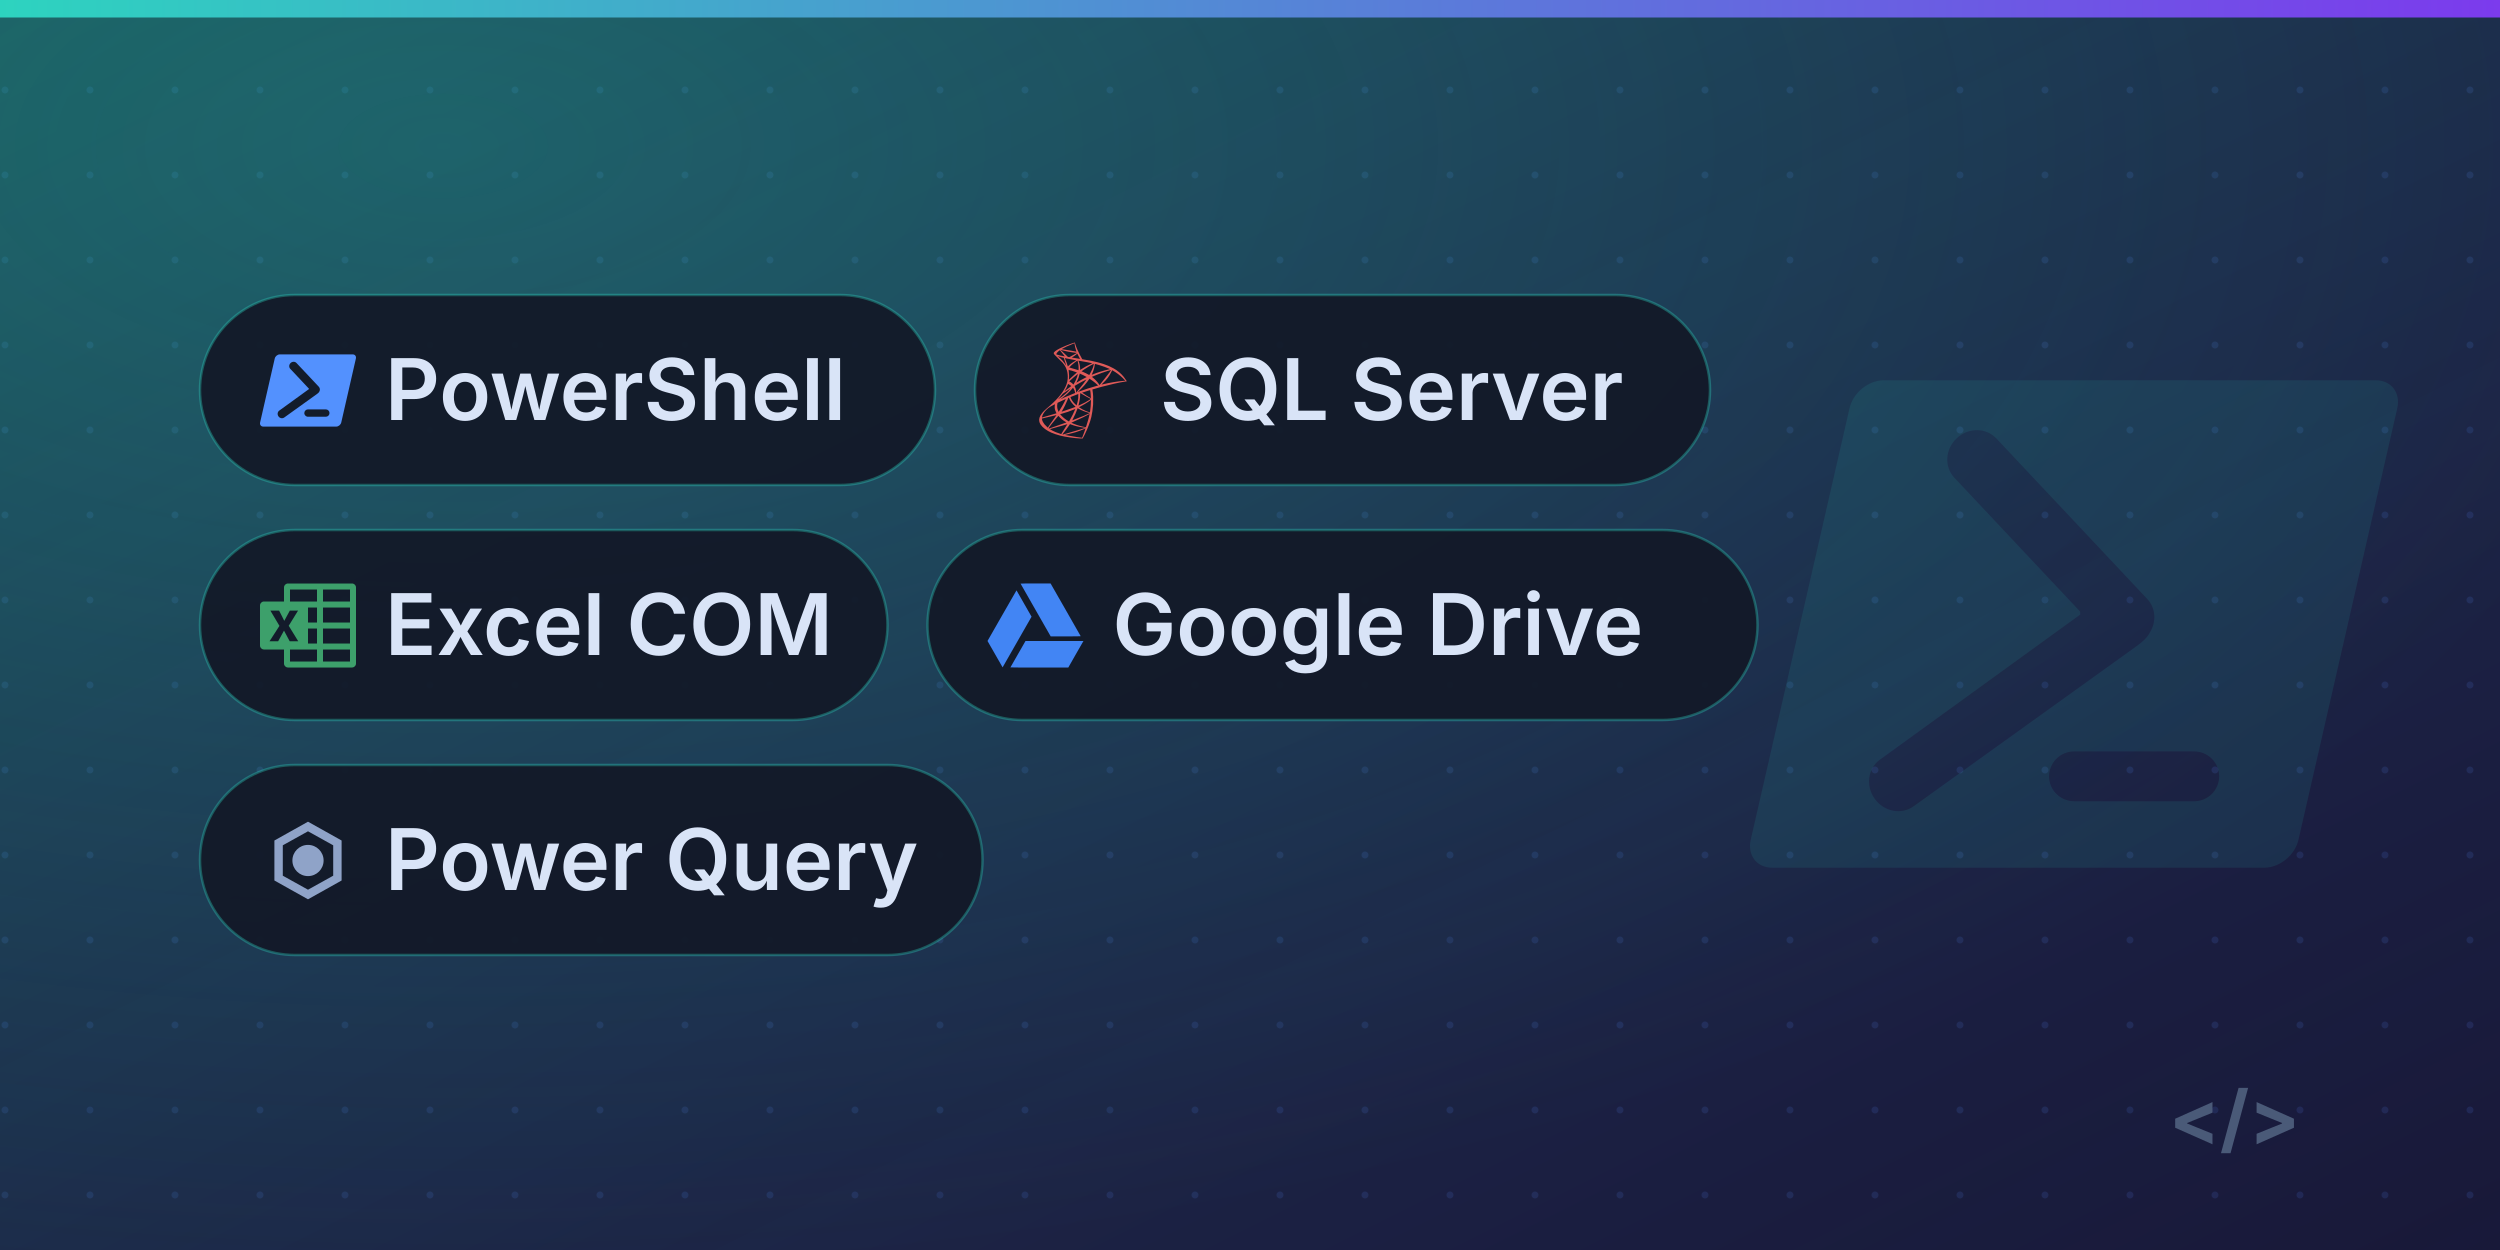
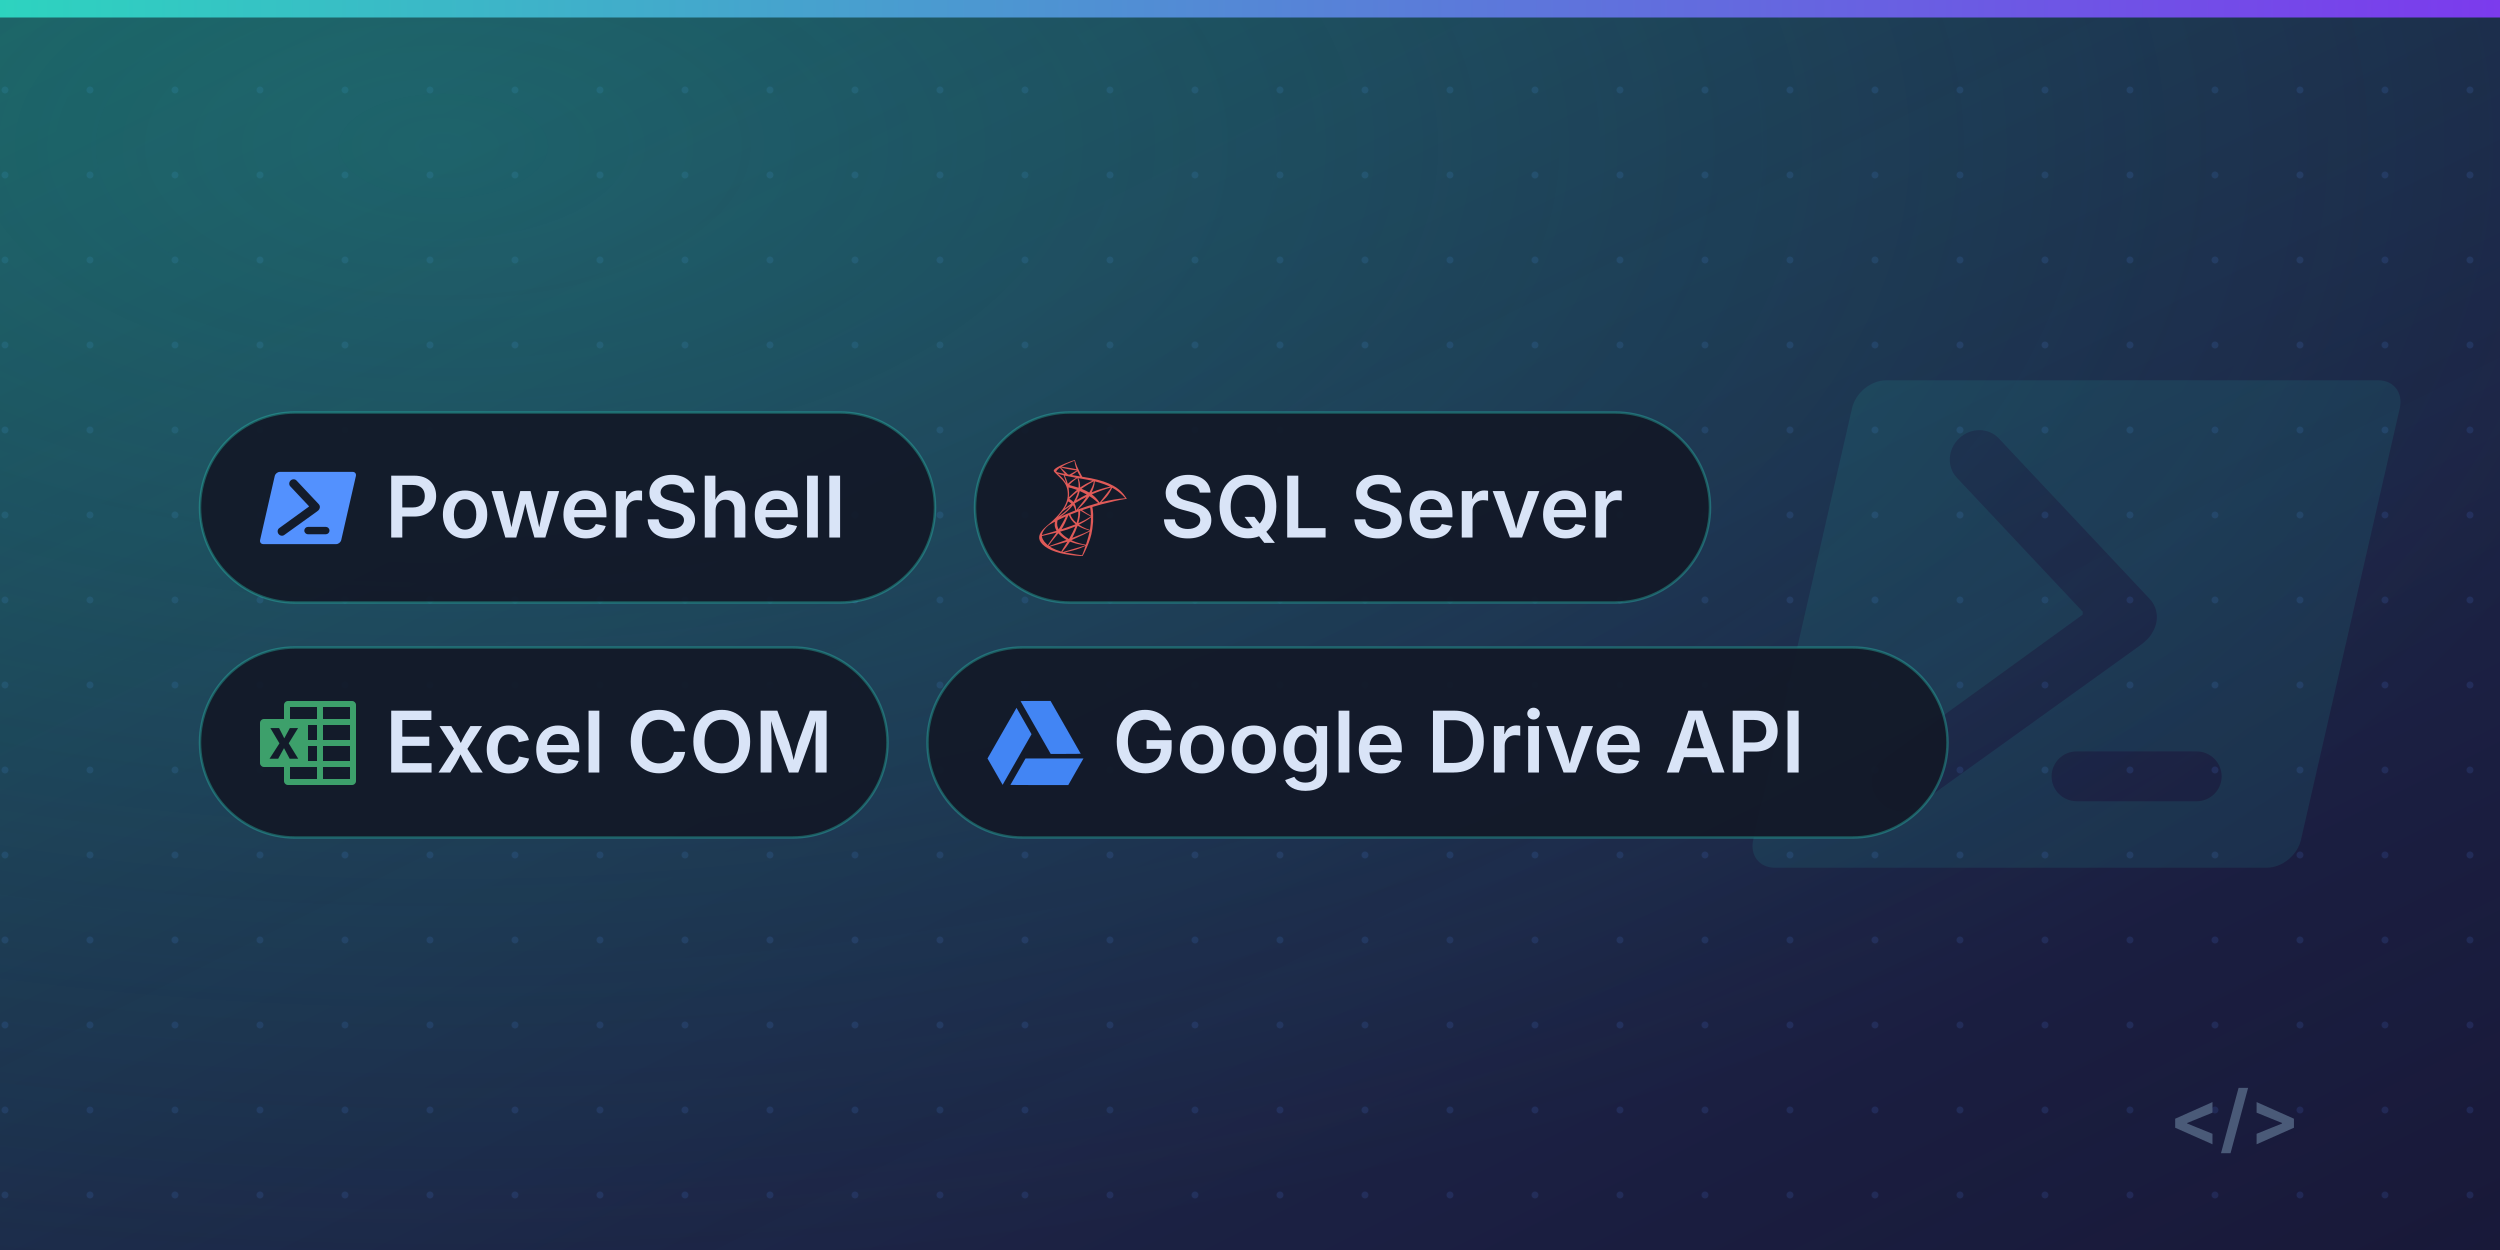
- <svg xmlns="http://www.w3.org/2000/svg" width="1000" height="500" viewBox="0 0 1000 500" role="img" aria-label="Automação de Fluxos: ETL no ERP Protheus">
+ <svg xmlns="http://www.w3.org/2000/svg" width="1000" height="500" viewBox="0 0 1000 500" role="img" aria-label="Tecnologias: PowerShell, SQL Server, Excel COM, Google Drive API">
  <defs>
-     <linearGradient id="gAutomaçãodeFluxos" x1="0" y1="0" x2="1" y2="1">
+     <linearGradient id="gPowerShell" x1="0" y1="0" x2="1" y2="1">
      <stop offset="0" stop-color="#2dd4bf" stop-opacity=".30" />
      <stop offset="1" stop-color="#7c3aed" stop-opacity=".08" />
    </linearGradient>
-     <linearGradient id="bAutomaçãodeFluxos" x1="0" y1="0" x2="1" y2="0">
+     <linearGradient id="bPowerShell" x1="0" y1="0" x2="1" y2="0">
      <stop offset="0" stop-color="#2dd4bf" />
      <stop offset="1" stop-color="#7c3aed" />
    </linearGradient>
-     <radialGradient id="hAutomaçãodeFluxos" cx=".18" cy=".12" r=".9">
+     <radialGradient id="hPowerShell" cx=".18" cy=".12" r=".9">
      <stop offset="0" stop-color="#2dd4bf" stop-opacity=".22" />
      <stop offset="1" stop-color="#2dd4bf" stop-opacity="0" />
    </radialGradient>
-     <pattern id="pAutomaçãodeFluxos" width="34" height="34" patternUnits="userSpaceOnUse">
+     <pattern id="pPowerShell" width="34" height="34" patternUnits="userSpaceOnUse">
      <circle cx="2" cy="2" r="1.4" fill="#4f8ef7" fill-opacity=".14" />
    </pattern>
  </defs>
  <rect width="1000" height="500" fill="#0f1629" />
-   <rect width="1000" height="500" fill="url(#pAutomaçãodeFluxos)" />
-   <rect width="1000" height="500" fill="url(#gAutomaçãodeFluxos)" />
-   <rect width="1000" height="500" fill="url(#hAutomaçãodeFluxos)" />
-   <rect width="1000" height="7" fill="url(#bAutomaçãodeFluxos)" />
-   <g transform="translate(700,120) scale(10.8)" fill="#2dd4bf" fill-opacity=".10">
+   <rect width="1000" height="500" fill="url(#pPowerShell)" />
+   <rect width="1000" height="500" fill="url(#gPowerShell)" />
+   <rect width="1000" height="500" fill="url(#hPowerShell)" />
+   <rect width="1000" height="7" fill="url(#bPowerShell)" />
+   <g transform="translate(701,120) scale(10.8)" fill="#2dd4bf" fill-opacity=".10">
    <path d="M23.181 2.974c.568 0 .923.463.792 1.035l-3.659 15.982c-.13.572-.697 1.035-1.265 1.035H.819c-.568 0-.923-.463-.792-1.035L3.686 4.009c.13-.572.697-1.035 1.265-1.035zm-8.375 9.346c.251-.394.227-.905-.09-1.243L9.122 5.125c-.38-.404-1.037-.407-1.466-.003-.429.402-.468 1.056-.088 1.46l4.662 4.96v.11l-7.42 5.374c-.45.327-.533.977-.187 1.453.346.476.991.597 1.44.27l8.229-5.91c.28-.196.438-.365.514-.52zm-2.796 4.399a.928.928 0 00-.934.923c0 .51.418.923.934.923h4.433a.928.928 0 00.934-.923.928.928 0 00-.934-.923z" />
  </g>
-   <rect x="80" y="118" width="294" height="76" rx="38" fill="#131928" fill-opacity=".94" stroke="#2dd4bf" stroke-opacity=".34" />
-   <g transform="translate(104,137) scale(1.6)" fill="#5391FE">
+   <rect x="80" y="165" width="294" height="76" rx="38" fill="#131928" fill-opacity=".94" stroke="#2dd4bf" stroke-opacity=".34" />
+   <g transform="translate(104,184) scale(1.6)" fill="#5391FE">
    <path d="M23.181 2.974c.568 0 .923.463.792 1.035l-3.659 15.982c-.13.572-.697 1.035-1.265 1.035H.819c-.568 0-.923-.463-.792-1.035L3.686 4.009c.13-.572.697-1.035 1.265-1.035zm-8.375 9.346c.251-.394.227-.905-.09-1.243L9.122 5.125c-.38-.404-1.037-.407-1.466-.003-.429.402-.468 1.056-.088 1.46l4.662 4.96v.11l-7.42 5.374c-.45.327-.533.977-.187 1.453.346.476.991.597 1.44.27l8.229-5.91c.28-.196.438-.365.514-.52zm-2.796 4.399a.928.928 0 00-.934.923c0 .51.418.923.934.923h4.433a.928.928 0 00.934-.923.928.928 0 00-.934-.923z" />
  </g>
-   <text x="154" y="168" font-family="Inter,-apple-system,BlinkMacSystemFont,'Segoe UI',Roboto,Helvetica,Arial,sans-serif" font-size="34" font-weight="600" fill="#d9e4f7" textLength="190" lengthAdjust="spacingAndGlyphs">PowerShell</text>
-   <rect x="390" y="118" width="294" height="76" rx="38" fill="#131928" fill-opacity=".94" stroke="#2dd4bf" stroke-opacity=".34" />
-   <g transform="translate(414,137) scale(1.6)" fill="#E05A58">
+   <text x="154" y="215" font-family="Inter,-apple-system,BlinkMacSystemFont,'Segoe UI',Roboto,Helvetica,Arial,sans-serif" font-size="34" font-weight="600" fill="#d9e4f7" textLength="190" lengthAdjust="spacingAndGlyphs">PowerShell</text>
+   <rect x="390" y="165" width="294" height="76" rx="38" fill="#131928" fill-opacity=".94" stroke="#2dd4bf" stroke-opacity=".34" />
+   <g transform="translate(414,184) scale(1.6)" fill="#E05A58">
    <path d="M4.724 2.505s-.08.127-.004.315c.046.116.186.256.34.404 0 0 1.615 1.576 1.813 1.804.895 1.033 1.284 2.05 1.32 3.453.022.9-.151 1.692-.573 2.613-.756 1.649-2.35 3.468-4.81 5.49l.36-.12c.233-.173.548-.359 1.292-.766 1.713-.936 3.636-1.798 5.999-2.686 3.399-1.277 8.99-2.776 12.172-3.263l.331-.051-.05-.08c-.292-.452-.49-.731-.73-1.027-.697-.863-1.542-1.567-2.577-2.146-1.422-.797-3.267-1.416-5.6-1.88a67.93 67.93 0 00-2.191-.375 209.29 209.29 0 01-3.924-.64c-.425-.075-1.06-.181-1.481-.272a9.404 9.404 0 01-.961-.258c-.268-.105-.645-.207-.726-.515zm.936.909c.003-.002.063.017.137.042.136.046.316.1.526.159.146.04.307.084.479.127.218.056.399.104.401.107.024.027.391 1.198.516 1.647.048.172.084.315.081.318a.789.789 0 01-.09-.14c-.424-.746-1.097-1.505-1.874-2.116a3.104 3.104 0 01-.176-.144zm1.79.494c.018-.001.099.012.195.034.619.136 1.725.35 2.435.47.119.02.216.04.216.047a.348.348 0 01-.098.062c-.119.06-.602.349-.763.457-.403.27-.766.559-1.03.821a5.4 5.4 0 01-.197.192c-.003 0-.022-.062-.041-.137a12.09 12.09 0 00-.65-1.779 1.801 1.801 0 01-.071-.165c0-.001 0-.002.004-.002zm3.147.598c.02.007.06.13.129.404a6.05 6.05 0 01.153 1.977l-.012.038-.187-.06c-.388-.124-1.02-.31-1.562-.46a6.625 6.625 0 01-.56-.17c0-.022.449-.471.642-.642.369-.326 1.362-1.098 1.397-1.087zm.25.036c.011-.01 1.504.248 2.182.378.506.097 1.237.25 1.281.269.022.008-.054.05-.297.16-.96.432-1.672.82-2.38 1.293-.186.124-.341.226-.344.226-.004 0-.006-.104-.006-.23 0-.69-.139-1.387-.391-1.976a.688.688 0 01-.045-.12zm3.86.764c.011.011-.038.306-.08.48-.132.54-.482 1.344-.914 2.099a2.26 2.26 0 01-.152.246 1.499 1.499 0 01-.219-.115c-.422-.247-.9-.48-1.425-.697a4.588 4.588 0 01-.278-.12c-.024-.022 1.143-.795 1.762-1.166.495-.297 1.292-.741 1.306-.727zm.276.043c.033 0 .695.18 1.037.283.853.255 1.837.614 2.475.904l.265.12-.187.043c-1.561.36-2.9.773-4.188 1.296-.107.044-.2.08-.207.08a.911.911 0 01.075-.185c.388-.823.638-1.687.703-2.42.006-.067.018-.121.027-.121zm-6.58 1.512c.01-.01.514.108.789.185.413.116 1.292.41 1.292.433 0 .004-.097.089-.215.188-.475.397-.934.813-1.483 1.343a5.27 5.27 0 01-.308.285c-.007 0-.01-.023-.006-.05.083-.611.065-1.395-.05-2.193a1.29 1.29 0 01-.02-.19zm10.61.01c.007.008-.234.385-.384.6-.22.314-.537.726-1.261 1.637l-.954 1.202a9.418 9.418 0 01-.269.333c-.003 0-.05-.066-.103-.146a7.584 7.584 0 00-1.47-1.625 9.59 9.59 0 00-.27-.218.427.427 0 01-.074-.063c0-.01.617-.274 1.088-.466a37.02 37.02 0 012.778-.99c.442-.135.912-.27.919-.264zm.278.073a.93.93 0 01.207.1 12.274 12.274 0 012.428 1.824c.194.19.667.683.66.687l-.363.029c-1.53.115-3.486.44-5.37.893-.128.03-.238.056-.246.056-.007 0 .133-.14.311-.312 1.107-1.063 1.611-1.734 2.205-2.934.088-.178.163-.333.166-.342h.002zm-8.088.83c.051.01.523.23.879.408.325.163.818.426.843.449.003.003-.17.093-.386.201-.683.342-1.268.664-1.878 1.037-.175.107-.32.194-.325.194-.015 0-.01-.013.088-.191a7.702 7.702 0 00.738-2.002c.014-.062.03-.1.041-.097zm-.475.084c.01.01-.112.46-.19.7a9.092 9.092 0 01-.835 1.808l-.09.147-.203-.197a2.671 2.671 0 00-.676-.5 1.009 1.009 0 01-.176-.102c0-.03.62-.593 1.098-.998.343-.29 1.064-.867 1.072-.858zm2.888 1.188l.177.115c.407.264.888.619 1.255.924.206.172.605.53.687.616l.044.047-.294.082a53.8 53.8 0 00-4.45 1.424c-.167.061-.31.112-.32.112-.021 0-.042.019.333-.326.96-.883 1.807-1.856 2.44-2.802zm-.759.19c.009.009-.492.71-.789 1.106-.356.473-.99 1.265-1.426 1.78a8.769 8.769 0 01-.346.397c-.01.003-.015-.05-.016-.133 0-.44-.112-.91-.308-1.308-.083-.168-.097-.208-.08-.224.068-.062 1.127-.666 1.794-1.023.459-.246 1.163-.604 1.171-.595zm-4.59 1.125a3.988 3.988 0 01.812.518c.008.005-.087.083-.21.172-.345.249-.87.644-1.173.886-.32.255-.331.263-.295.207.24-.367.36-.574.486-.84.113-.236.224-.516.304-.76a.675.675 0 01.077-.183zm1.223.96c.017-.003.04.028.139.175.207.31.366.722.407 1.058l.008.073-.497.192c-.89.346-1.711.687-2.266.94-.155.072-.428.202-.607.292-.179.09-.325.16-.325.156 0-.004.112-.089.25-.188 1.087-.79 2.025-1.654 2.732-2.519.075-.092.144-.172.153-.178a.016.016 0 01.006-.002zm-.564.14c.015.014-.401.484-.681.77-.7.715-1.396 1.275-2.256 1.821-.108.069-.206.13-.22.138-.023.014.008-.022.386-.434.238-.259.42-.474.628-.743.136-.177.162-.202.362-.346.537-.388 1.767-1.221 1.781-1.207zM9.925 0c-.08-.01-1.371.455-2.2.791-1.123.457-1.996.894-2.534 1.272-.2.14-.452.393-.488.49a.356.356 0 00-.021.123l.488.46 1.158.37L9.087 4l3.153.542.032-.27-.028-.005-.415-.066-.085-.148a27.702 27.702 0 01-1.177-2.325 12.264 12.264 0 01-.53-1.465C9.969.02 9.962.005 9.925 0zm-.061.186h.005c.003.003.017.105.032.225.062.508.176 1 .354 1.53.134.4.136.377-.024.332-.37-.103-2.032-.388-3.234-.555a8.796 8.796 0 01-.357-.053c-.015-.015.867-.477 1.258-.66.501-.232 1.867-.8 1.966-.819zM6.362 1.814l.141.048c.772.262 2.706.632 3.775.72.12.01.222.021.225.024.003.003-.1.058-.228.122-.515.258-1.083.573-1.476.819-.115.072-.22.13-.235.129a4.868 4.868 0 01-.17-.027l-.144-.023-.365-.355c-.641-.62-1.141-1.1-1.335-1.28zm-.143.114l.511.638c.282.35.564.699.626.774.063.075.111.138.108.14-.014.011-.74-.13-1.125-.219a8.532 8.532 0 01-.803-.212l-.2-.064.001-.049c.003-.245.312-.607.836-.976zm4.352.869c.015.001.032.032.077.131.124.272.51 1.008.603 1.15.03.047.08.05-.433-.033-1.23-.198-1.629-.265-1.629-.273a.36.36 0 01.083-.054 7.13 7.13 0 001.107-.767l.175-.147c.006-.005.012-.008.017-.007zm4.309 8.408l-4.808 1.568-4.18 1.846-1.17.31c-.298.282-.613.568-.948.86-.37.321-.716.612-.98.822a7.46 7.46 0 00-.953.945c-.332.414-.592.854-.704 1.193-.2.61-.103 1.228.285 1.798.495.728 1.48 1.468 2.625 1.972.585.256 1.57.588 2.31.774 1.233.312 3.614.65 4.926.7.266.01.62.01.637-.002.028-.019.233-.405.47-.89.806-1.646 1.389-3.19 1.703-4.508.19-.799.338-1.863.434-3.125.027-.354.037-1.533.016-1.934a13.564 13.564 0 00-.183-1.706.435.435 0 01-.012-.15c.014-.01.059-.025.65-.197zm-1.1.645c.045 0 .16 1.114.191 1.82.006.151.005.247-.004.247-.028 0-.615-.345-1.032-.606a28.716 28.716 0 01-1.162-.772c-.035-.028-.031-.029.266-.131.505-.174 1.704-.558 1.742-.558zm-2.448.803c.03 0 .115.047.315.172.75.47 1.766 1.035 2.2 1.225.136.06.151.036-.16.247-.662.45-1.486.892-2.497 1.342a7.59 7.59 0 01-.331.142.989.989 0 01.043-.2c.245-.905.383-1.82.387-2.554.002-.362.002-.364.037-.373h.006zm-.504.193c.021.022.006.834-.02 1.056a9.206 9.206 0 01-.418 1.837c-.014.017-.511-.468-.676-.66a4.918 4.918 0 01-.669-.973c-.082-.162-.214-.484-.202-.493.056-.04 1.971-.78 1.985-.767zm-2.375.936c.004 0 .008.001.01.004a.881.881 0 01.056.131c.116.315.376.782.602 1.08a6.247 6.247 0 001.017 1.06c.023.02.03.016-.562.24a48.53 48.53 0 01-2.294.8c-.327.106-.604.195-.615.2-.033.011-.023-.009.073-.158.427-.666 1.073-1.97 1.435-2.892.062-.16.122-.32.133-.356.015-.052.031-.07.08-.092a.149.149 0 01.065-.017zm-.728.3c.01.009-.174.398-.356.751-.351.686-.739 1.361-1.253 2.185l-.182.288c-.018.027-.026.018-.082-.094a3.307 3.307 0 01-.28-.842 3.39 3.39 0 01.02-1.083c.047-.227.045-.222.152-.276.462-.237 1.966-.942 1.981-.929zm6.268.255v.154a20.106 20.106 0 01-.255 2.992 9.362 9.362 0 01-1.898-.782c-.354-.194-.865-.507-.85-.522.003-.004.154-.083.334-.177.714-.37 1.395-.77 1.988-1.166.222-.148.555-.389.629-.454zM4.981 15.41c.015 0 .011.028-.012.161a4.137 4.137 0 00-.041.39c-.03.532.057.924.32 1.46.074.15.132.274.129.276-.027.023-2.43.726-3.186.933l-.435.12c-.027.008-.029.002-.02-.06.083-.533.49-1.232 1.058-1.82.378-.39.68-.622 1.195-.915a30.782 30.782 0 01.992-.545zm5.669 1.015c.002-.002.091.045.197.107.777.449 1.86.87 2.783 1.081l.084.02-.115.063c-.482.268-2.071.929-3.694 1.537a68.82 68.82 0 00-.513.194.314.314 0 01-.082.027c0-.004.067-.132.149-.286.456-.852.91-1.887 1.144-2.605.023-.073.044-.135.047-.138zm-.578.19a1.39 1.39 0 01-.063.169 23.534 23.534 0 01-1.261 2.54 9.009 9.009 0 01-.252.433c-.005 0-.114-.066-.244-.145-.77-.472-1.452-1.052-1.9-1.617l-.064-.08.332-.091a23.616 23.616 0 003.19-1.103c.142-.06.26-.109.262-.106zm3.59 1.253c.001 0 .002.001.002.003 0 .08-.183.828-.336 1.37-.128.453-.236.808-.435 1.437a8.533 8.533 0 01-.168.504 15.004 15.004 0 01-3-.841 7.964 7.964 0 01-.639-.283c-.006-.007.213-.11.486-.23 1.655-.721 3.369-1.543 3.955-1.896a.432.432 0 01.135-.064zm-8.287.283c.009.009-.454.671-1.1 1.576l-.587.823c-.097.139-.245.358-.329.488l-.153.236-.162-.137c-.191-.16-.525-.501-.677-.69-.312-.389-.523-.798-.607-1.174-.038-.174-.04-.262-.003-.273a176.26 176.26 0 011.934-.455l1.3-.305c.209-.05.382-.09.384-.089zm.465.178l.117.131a6.763 6.763 0 001.706 1.394c.115.066.202.124.195.128a281.967 281.967 0 01-4.33 1.53.858.858 0 01-.072-.048l-.067-.048.105-.152c.34-.493.768-1.035 1.705-2.162zm2.9 2.073c.003-.003.165.054.362.128.473.177.844.292 1.347.418.617.155 1.51.31 2.038.354.08.006.122.016.11.024-.025.016-.56.194-.953.318a258.526 258.526 0 01-4.636 1.363c-.035.007-.157-.025-.157-.04 0-.009.087-.119.193-.246a22.027 22.027 0 001.476-1.984 56.9 56.9 0 01.22-.335zm-.642.018c.005.005-.253.418-.706 1.132-.192.301-.409.645-.483.762-.075.118-.184.298-.242.4l-.107.185-.054-.014c-.13-.035-1.049-.36-1.291-.456-.301-.12-.615-.264-.846-.389-.289-.156-.655-.388-.627-.397l1.105-.302c1.592-.434 2.473-.683 3.05-.864.109-.033.199-.059.2-.057zm4.523 1.061h.006c.015.038-.575 1.67-.79 2.188-.049.116-.066.145-.092.143a55.54 55.54 0 01-1.433-.2c-.906-.138-2.423-.403-2.806-.49l-.089-.02.543-.122c1.164-.262 1.723-.403 2.29-.577a16.544 16.544 0 002.138-.824c.113-.052.21-.093.233-.098Z" />
  </g>
-   <text x="464" y="168" font-family="Inter,-apple-system,BlinkMacSystemFont,'Segoe UI',Roboto,Helvetica,Arial,sans-serif" font-size="34" font-weight="600" fill="#d9e4f7" textLength="190" lengthAdjust="spacingAndGlyphs">SQL Server</text>
-   <rect x="80" y="212" width="275" height="76" rx="38" fill="#131928" fill-opacity=".94" stroke="#2dd4bf" stroke-opacity=".34" />
-   <g transform="translate(104,231) scale(1.6)" fill="#3DA06B">
+   <text x="464" y="215" font-family="Inter,-apple-system,BlinkMacSystemFont,'Segoe UI',Roboto,Helvetica,Arial,sans-serif" font-size="34" font-weight="600" fill="#d9e4f7" textLength="190" lengthAdjust="spacingAndGlyphs">SQL Server</text>
+   <rect x="80" y="259" width="275" height="76" rx="38" fill="#131928" fill-opacity=".94" stroke="#2dd4bf" stroke-opacity=".34" />
+   <g transform="translate(104,278) scale(1.6)" fill="#3DA06B">
    <path d="M23 1.5q.41 0 .7.3.3.29.3.7v19q0 .41-.3.7-.29.3-.7.3H7q-.41 0-.7-.3-.3-.29-.3-.7V18H1q-.41 0-.7-.3-.3-.29-.3-.7V7q0-.41.3-.7Q.58 6 1 6h5V2.5q0-.41.3-.7.29-.3.7-.3zM6 13.28l1.42 2.66h2.14l-2.38-3.87 2.34-3.8H7.46l-1.3 2.4-.05.08-.04.09-.64-1.28-.66-1.29H2.59l2.27 3.82-2.48 3.85h2.16zM14.25 21v-3H7.5v3zm0-4.5v-3.75H12v3.75zm0-5.25V7.5H12v3.75zm0-5.25V3H7.5v3zm8.25 15v-3h-6.75v3zm0-4.5v-3.75h-6.75v3.75zm0-5.25V7.5h-6.75v3.75zm0-5.25V3h-6.75v3Z" />
  </g>
-   <text x="154" y="262" font-family="Inter,-apple-system,BlinkMacSystemFont,'Segoe UI',Roboto,Helvetica,Arial,sans-serif" font-size="34" font-weight="600" fill="#d9e4f7" textLength="171" lengthAdjust="spacingAndGlyphs">Excel COM</text>
-   <rect x="371" y="212" width="332" height="76" rx="38" fill="#131928" fill-opacity=".94" stroke="#2dd4bf" stroke-opacity=".34" />
-   <g transform="translate(395,231) scale(1.6)" fill="#4285F4">
+   <text x="154" y="309" font-family="Inter,-apple-system,BlinkMacSystemFont,'Segoe UI',Roboto,Helvetica,Arial,sans-serif" font-size="34" font-weight="600" fill="#d9e4f7" textLength="171" lengthAdjust="spacingAndGlyphs">Excel COM</text>
+   <rect x="371" y="259" width="408" height="76" rx="38" fill="#131928" fill-opacity=".94" stroke="#2dd4bf" stroke-opacity=".34" />
+   <g transform="translate(395,278) scale(1.6)" fill="#4285F4">
    <path d="M12.01 1.485c-2.082 0-3.754.02-3.743.047.01.02 1.708 3.001 3.774 6.62l3.76 6.574h3.76c2.081 0 3.753-.02 3.742-.047-.005-.02-1.708-3.001-3.775-6.62l-3.76-6.574zm-4.76 1.73a789.828 789.861 0 0 0-3.63 6.319L0 15.868l1.89 3.298 1.885 3.297 3.62-6.335 3.618-6.33-1.88-3.287C8.1 4.704 7.255 3.22 7.25 3.214zm2.259 12.653-.203.348c-.114.198-.96 1.672-1.88 3.287a423.93 423.948 0 0 1-1.698 2.97c-.01.026 3.24.042 7.222.042h7.244l1.796-3.157c.992-1.734 1.85-3.23 1.906-3.323l.104-.167h-7.249z" />
  </g>
-   <text x="445" y="262" font-family="Inter,-apple-system,BlinkMacSystemFont,'Segoe UI',Roboto,Helvetica,Arial,sans-serif" font-size="34" font-weight="600" fill="#d9e4f7" textLength="228" lengthAdjust="spacingAndGlyphs">Google Drive</text>
-   <rect x="80" y="306" width="313" height="76" rx="38" fill="#131928" fill-opacity=".94" stroke="#2dd4bf" stroke-opacity=".34" />
-   <g transform="translate(104,325) scale(1.6)" fill="#8fa3c8">
-     <path d="M12 2.3 20.4 7v10L12 21.7 3.6 17V7L12 2.3Zm0 2.4L5.7 8.2v7.6L12 19.3l6.3-3.5V8.2L12 4.7Zm0 3.4a3.9 3.9 0 1 1 0 7.8 3.9 3.9 0 0 1 0-7.8Z" />
-   </g>
-   <text x="154" y="356" font-family="Inter,-apple-system,BlinkMacSystemFont,'Segoe UI',Roboto,Helvetica,Arial,sans-serif" font-size="34" font-weight="600" fill="#d9e4f7" textLength="209" lengthAdjust="spacingAndGlyphs">Power Query</text>
+   <text x="445" y="309" font-family="Inter,-apple-system,BlinkMacSystemFont,'Segoe UI',Roboto,Helvetica,Arial,sans-serif" font-size="34" font-weight="600" fill="#d9e4f7" textLength="304" lengthAdjust="spacingAndGlyphs">Google Drive API</text>
  <text x="920" y="458" font-family="Inter,-apple-system,BlinkMacSystemFont,'Segoe UI',Roboto,Helvetica,Arial,sans-serif" font-size="30" font-weight="700" fill="#4a5a78" text-anchor="end">&lt;/&gt;</text>
</svg>
